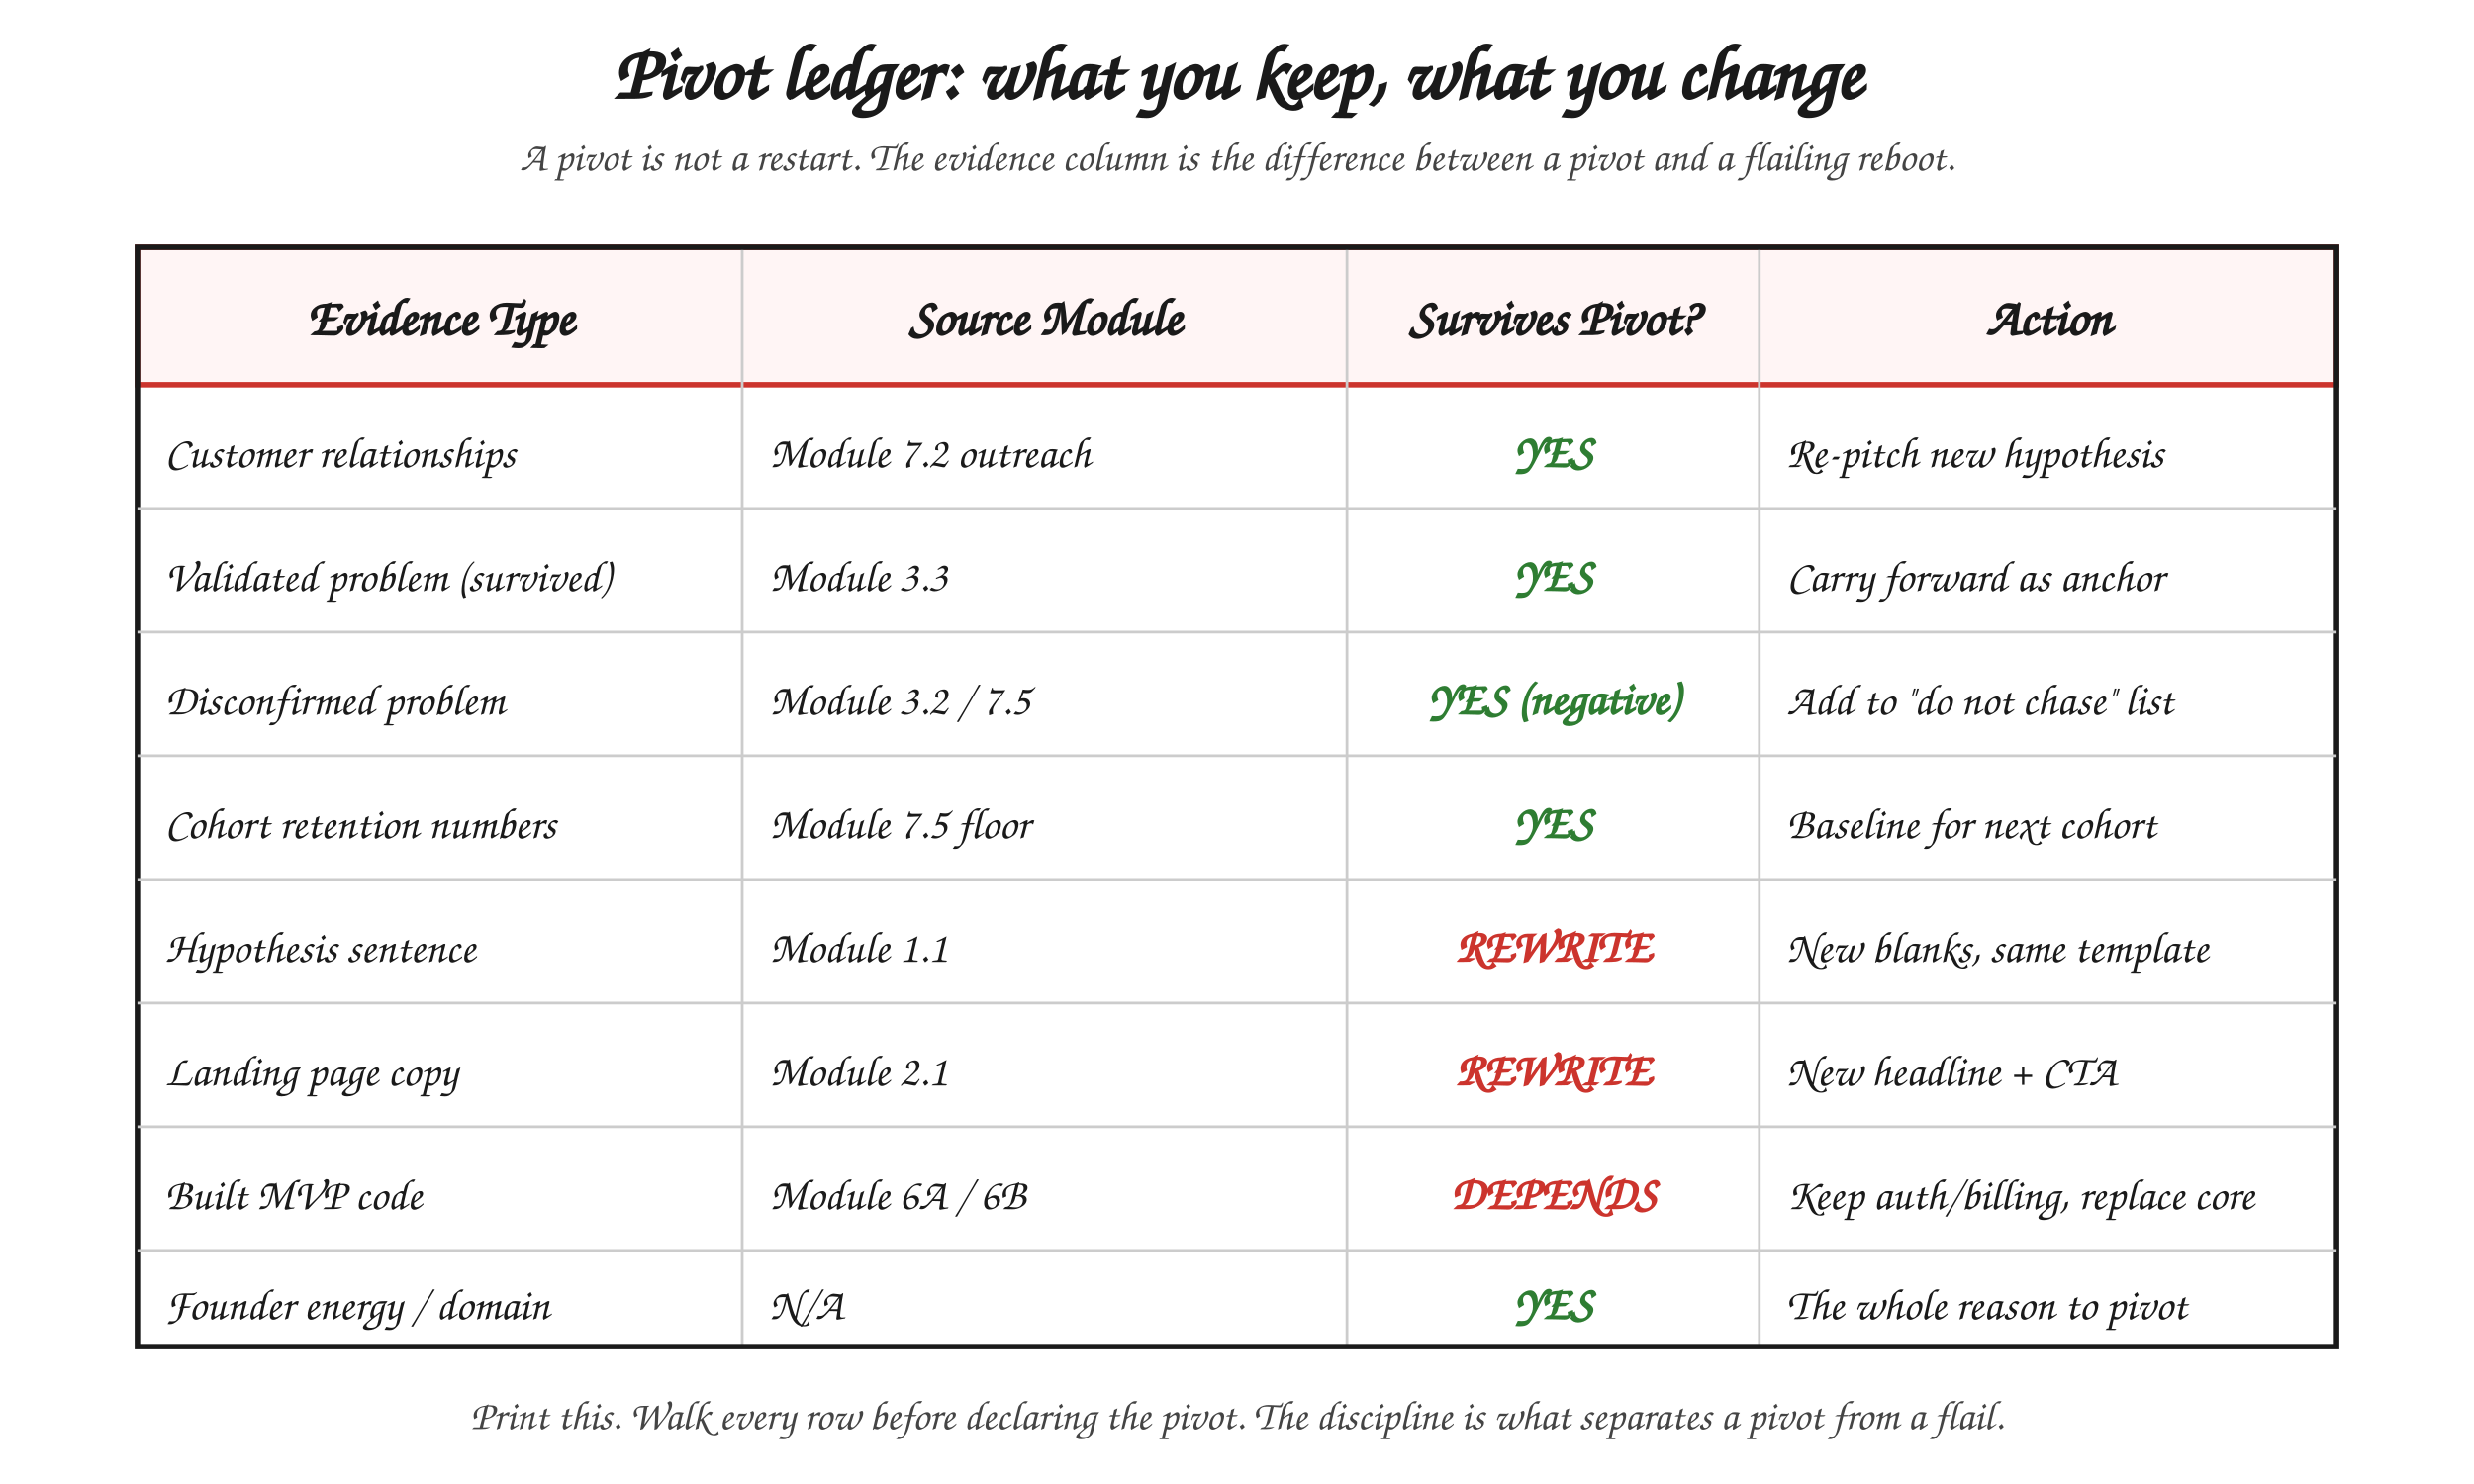
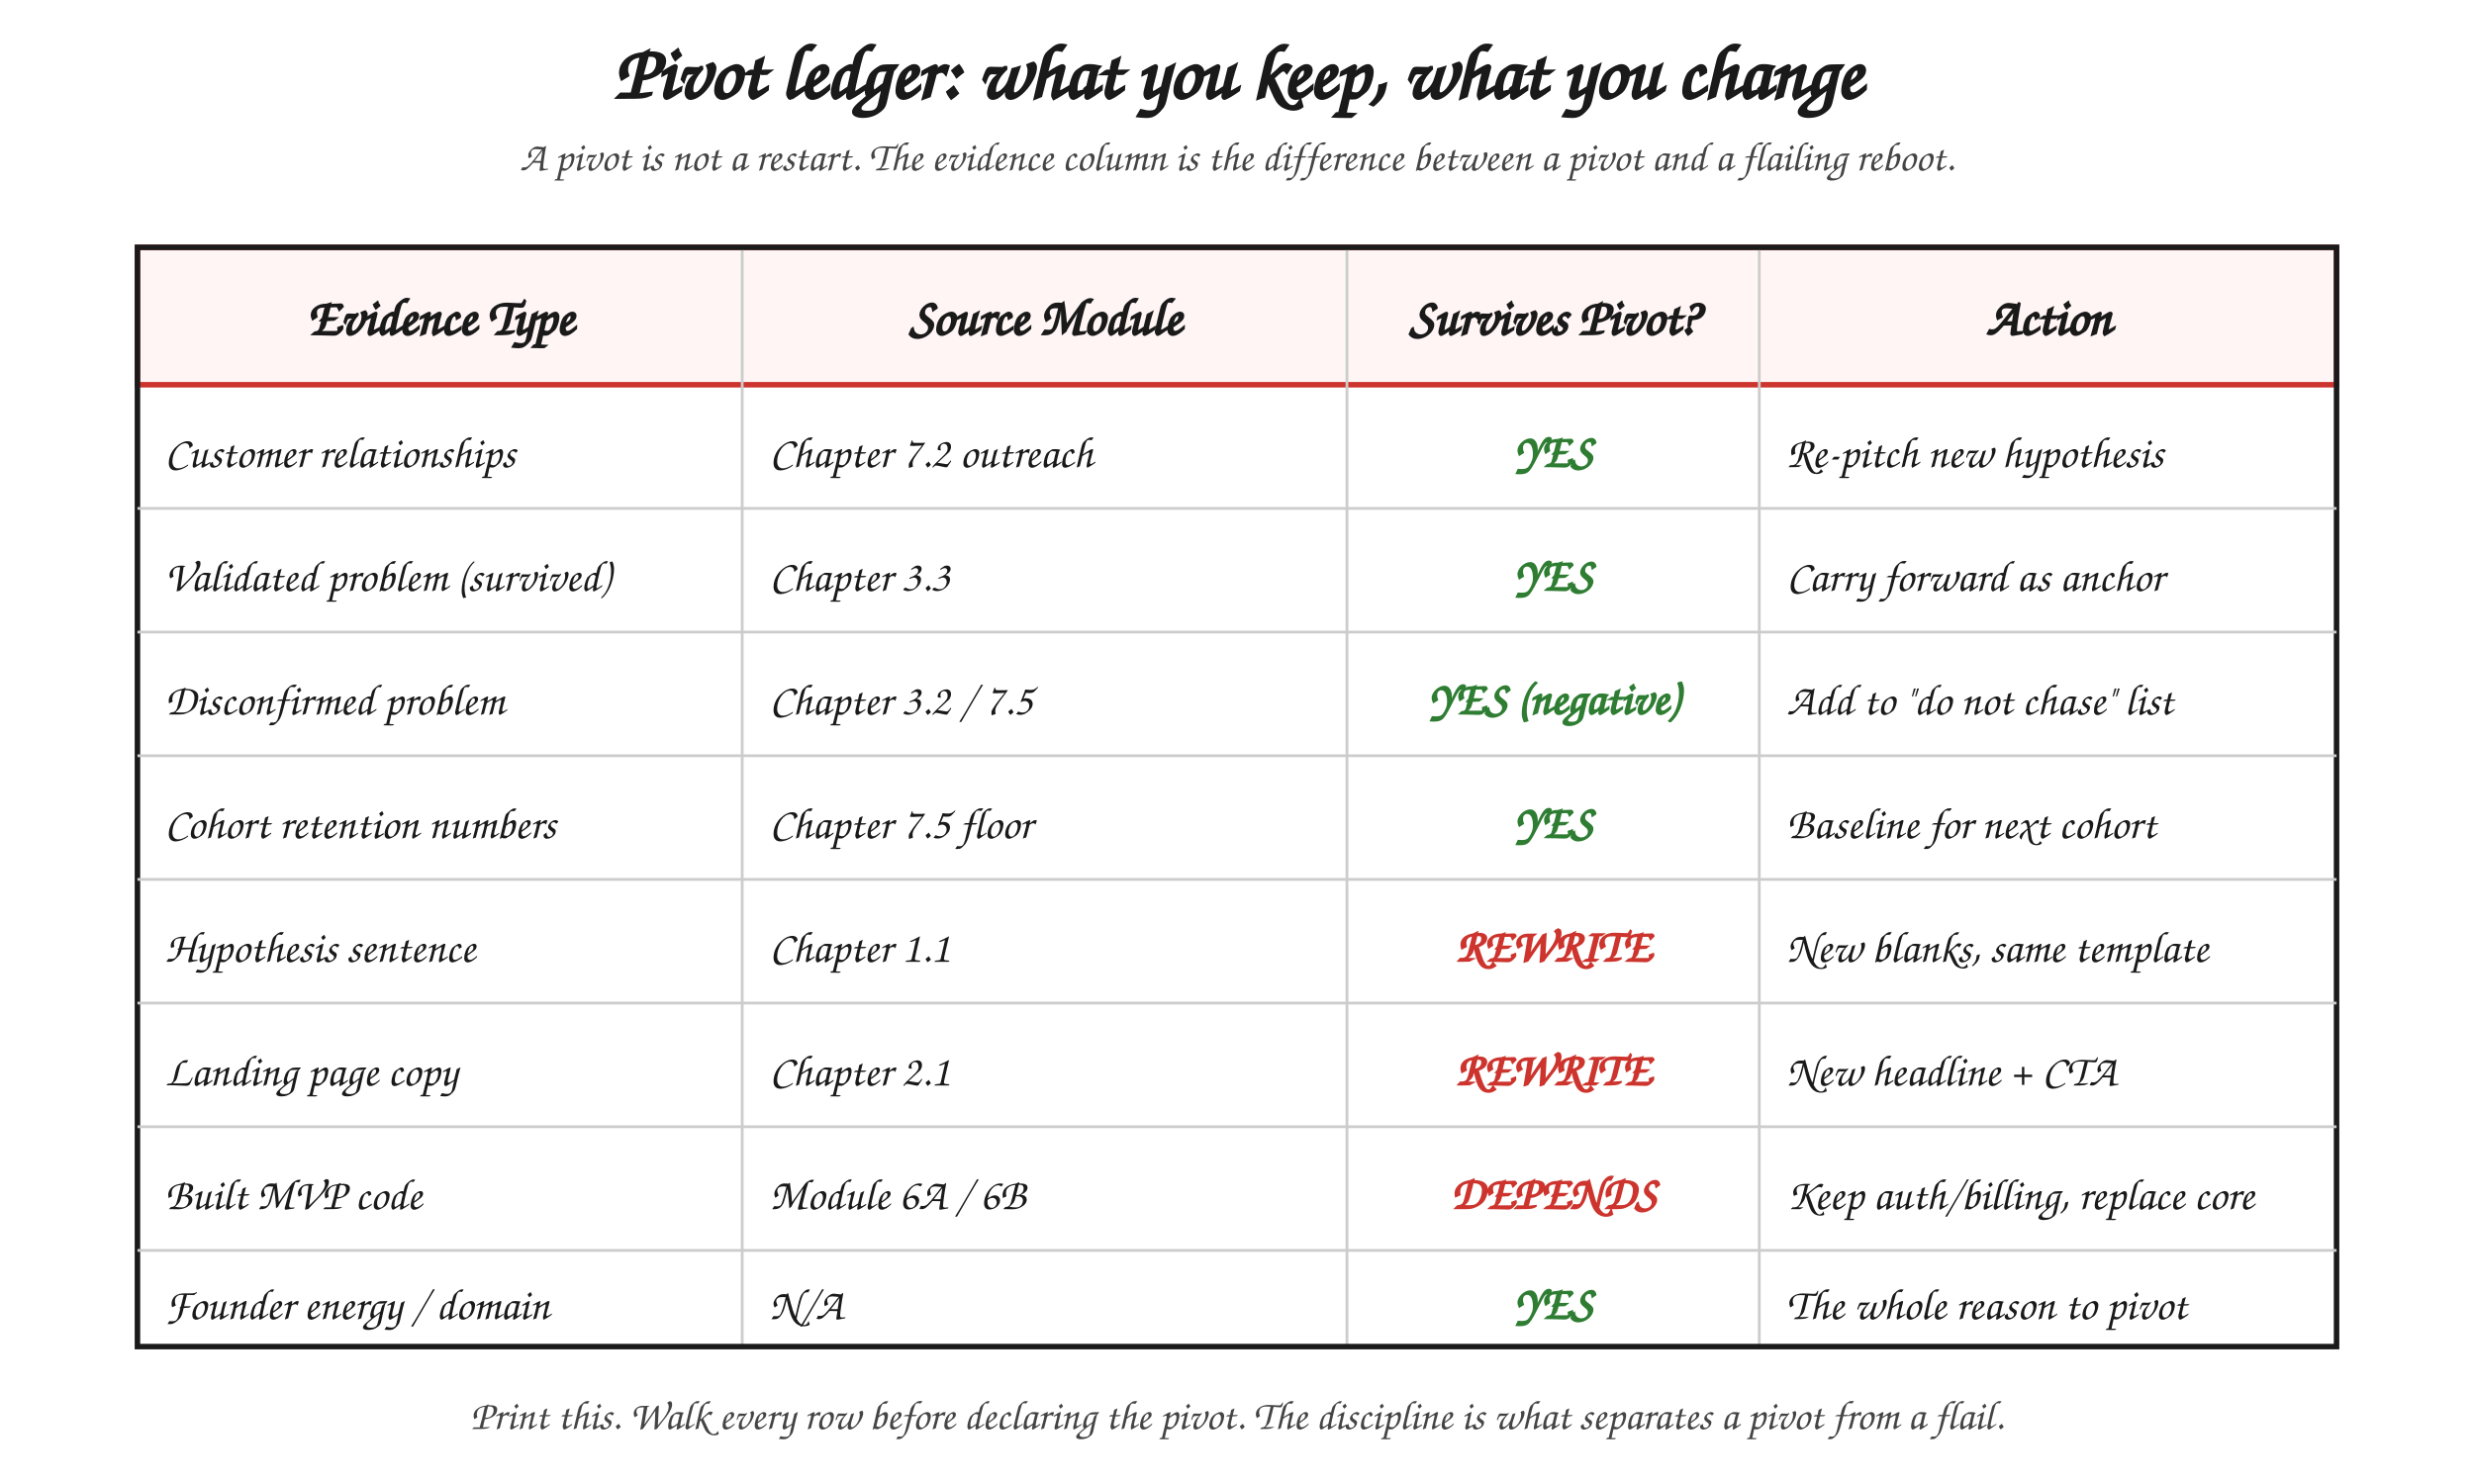
<svg xmlns="http://www.w3.org/2000/svg" viewBox="0 0 900 540" role="img" aria-labelledby="ledger-title">
  <defs>
    <style>
      .heading       { font-family: "Caveat", "Patrick Hand", cursive; font-size: 28px; fill: #1a1a1a; font-weight: 700; }
      .header        { font-family: "Caveat", "Patrick Hand", cursive; font-size: 19px; fill: #1a1a1a; font-weight: 700; }
      .row           { font-family: "Caveat", "Patrick Hand", cursive; font-size: 16px; fill: #1a1a1a; }
      .keep          { font-family: "Caveat", "Patrick Hand", cursive; font-size: 17px; fill: #2e7d32; font-weight: 700; }
      .drop          { font-family: "Caveat", "Patrick Hand", cursive; font-size: 17px; fill: #cc342d; font-weight: 700; }
      .note          { font-family: "Caveat", "Patrick Hand", cursive; font-size: 15px; fill: #444; font-style: italic; }
      .table-bg      { fill: #fefefe; stroke: #1a1a1a; stroke-width: 2; }
      .header-bg     { fill: #fff5f5; stroke: #cc342d; stroke-width: 2; }
      .row-line      { stroke: #ccc; stroke-width: 1; }
    </style>
  </defs>
  <text x="450" y="36" class="heading" text-anchor="middle">Pivot ledger: what you keep, what you change</text>
  <text x="450" y="62" class="note" text-anchor="middle">A pivot is not a restart. The evidence column is the difference between a pivot and a flailing reboot.</text>
  <rect x="50" y="90" width="800" height="50" class="header-bg" />
  <line x1="270" y1="90" x2="270" y2="490" class="row-line" />
  <line x1="490" y1="90" x2="490" y2="490" class="row-line" />
  <line x1="640" y1="90" x2="640" y2="490" class="row-line" />
  <rect x="50" y="90" width="800" height="400" fill="none" stroke="#1a1a1a" stroke-width="2" />
  <text x="160" y="122" class="header" text-anchor="middle">Evidence Type</text>
  <text x="380" y="122" class="header" text-anchor="middle">Source Module</text>
  <text x="565" y="122" class="header" text-anchor="middle">Survives Pivot?</text>
  <text x="745" y="122" class="header" text-anchor="middle">Action</text>
  <text x="60" y="170" class="row">Customer relationships</text>
-   <text x="280" y="170" class="row">Module 7.2 outreach</text>
+   <text x="280" y="170" class="row">Chapter 7.2 outreach</text>
  <text x="565" y="170" class="keep" text-anchor="middle">YES</text>
  <text x="650" y="170" class="row">Re-pitch new hypothesis</text>
  <line x1="50" y1="185" x2="850" y2="185" class="row-line" />
  <text x="60" y="215" class="row">Validated problem (survived)</text>
-   <text x="280" y="215" class="row">Module 3.3</text>
+   <text x="280" y="215" class="row">Chapter 3.3</text>
  <text x="565" y="215" class="keep" text-anchor="middle">YES</text>
  <text x="650" y="215" class="row">Carry forward as anchor</text>
  <line x1="50" y1="230" x2="850" y2="230" class="row-line" />
  <text x="60" y="260" class="row">Disconfirmed problem</text>
-   <text x="280" y="260" class="row">Module 3.2 / 7.5</text>
+   <text x="280" y="260" class="row">Chapter 3.2 / 7.5</text>
  <text x="565" y="260" class="keep" text-anchor="middle">YES (negative)</text>
  <text x="650" y="260" class="row">Add to "do not chase" list</text>
  <line x1="50" y1="275" x2="850" y2="275" class="row-line" />
  <text x="60" y="305" class="row">Cohort retention numbers</text>
-   <text x="280" y="305" class="row">Module 7.5 floor</text>
+   <text x="280" y="305" class="row">Chapter 7.5 floor</text>
  <text x="565" y="305" class="keep" text-anchor="middle">YES</text>
  <text x="650" y="305" class="row">Baseline for next cohort</text>
  <line x1="50" y1="320" x2="850" y2="320" class="row-line" />
  <text x="60" y="350" class="row">Hypothesis sentence</text>
-   <text x="280" y="350" class="row">Module 1.1</text>
+   <text x="280" y="350" class="row">Chapter 1.1</text>
  <text x="565" y="350" class="drop" text-anchor="middle">REWRITE</text>
  <text x="650" y="350" class="row">New blanks, same template</text>
  <line x1="50" y1="365" x2="850" y2="365" class="row-line" />
  <text x="60" y="395" class="row">Landing page copy</text>
-   <text x="280" y="395" class="row">Module 2.1</text>
+   <text x="280" y="395" class="row">Chapter 2.1</text>
  <text x="565" y="395" class="drop" text-anchor="middle">REWRITE</text>
  <text x="650" y="395" class="row">New headline + CTA</text>
  <line x1="50" y1="410" x2="850" y2="410" class="row-line" />
  <text x="60" y="440" class="row">Built MVP code</text>
  <text x="280" y="440" class="row">Module 6A / 6B</text>
  <text x="565" y="440" class="drop" text-anchor="middle">DEPENDS</text>
  <text x="650" y="440" class="row">Keep auth/billing, replace core</text>
  <line x1="50" y1="455" x2="850" y2="455" class="row-line" />
  <text x="60" y="480" class="row">Founder energy / domain</text>
  <text x="280" y="480" class="row">N/A</text>
  <text x="565" y="480" class="keep" text-anchor="middle">YES</text>
  <text x="650" y="480" class="row">The whole reason to pivot</text>
  <text x="450" y="520" class="note" text-anchor="middle">Print this. Walk every row before declaring the pivot. The discipline is what separates a pivot from a flail.</text>
</svg>
